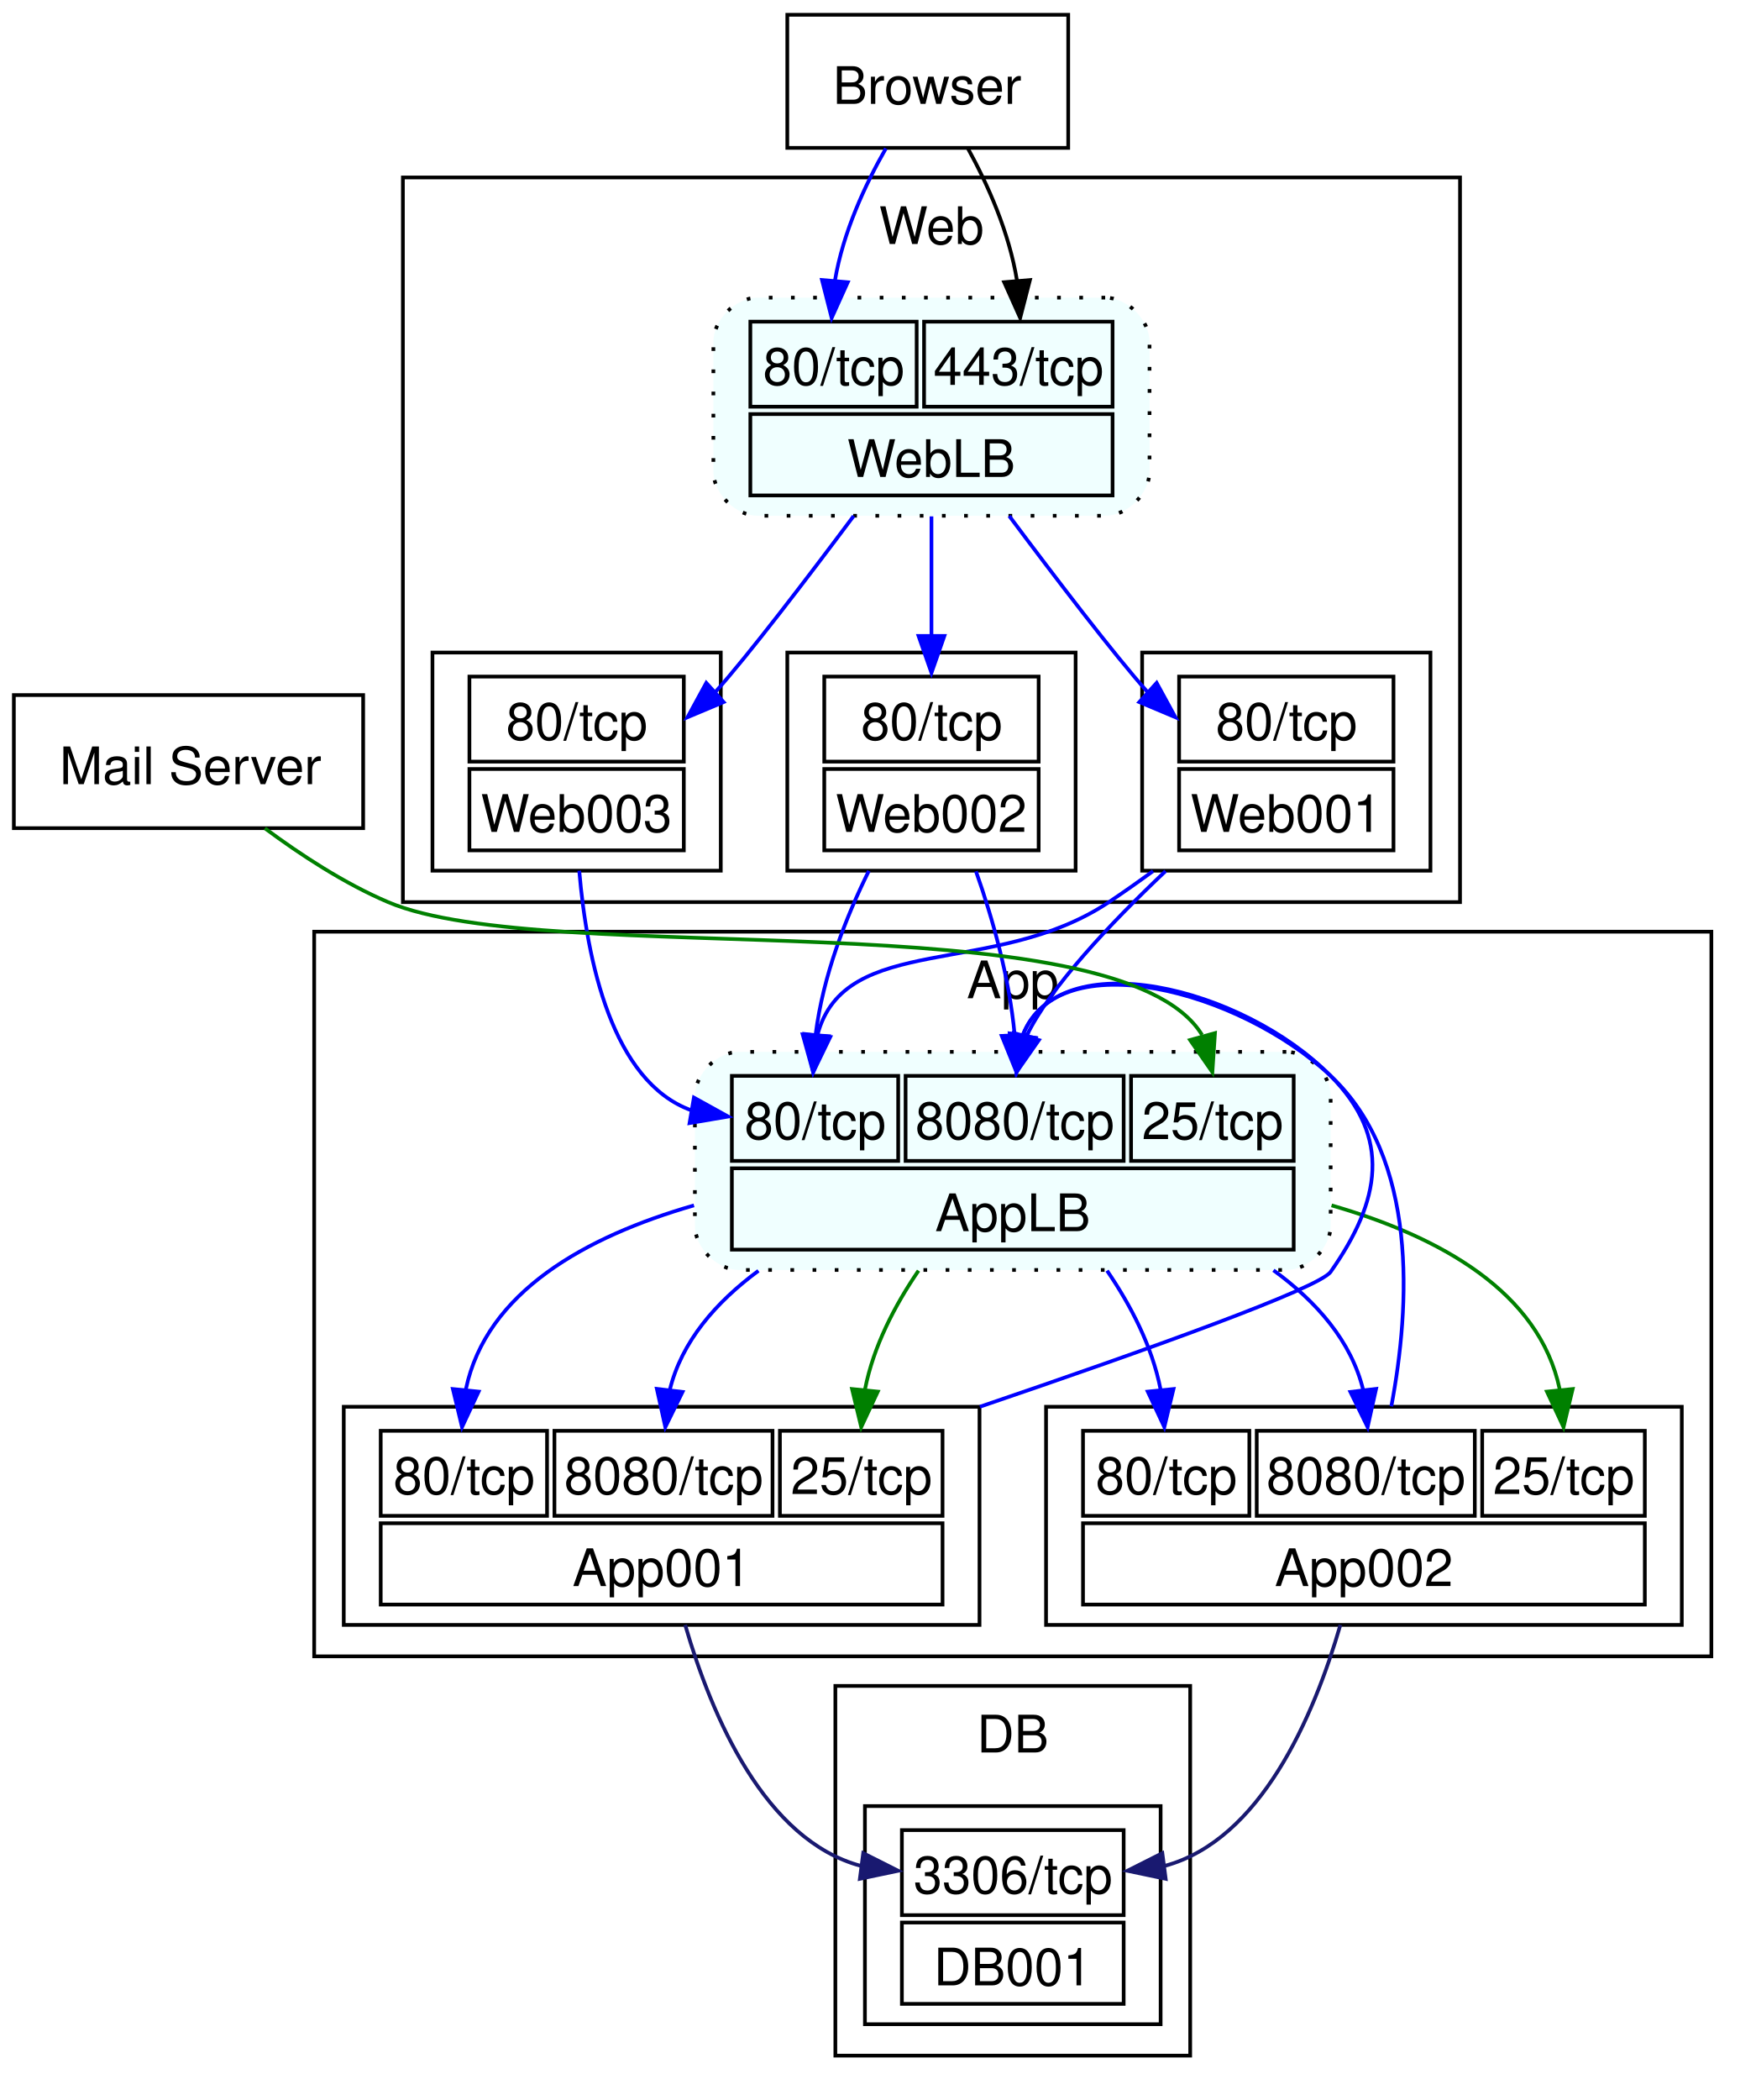
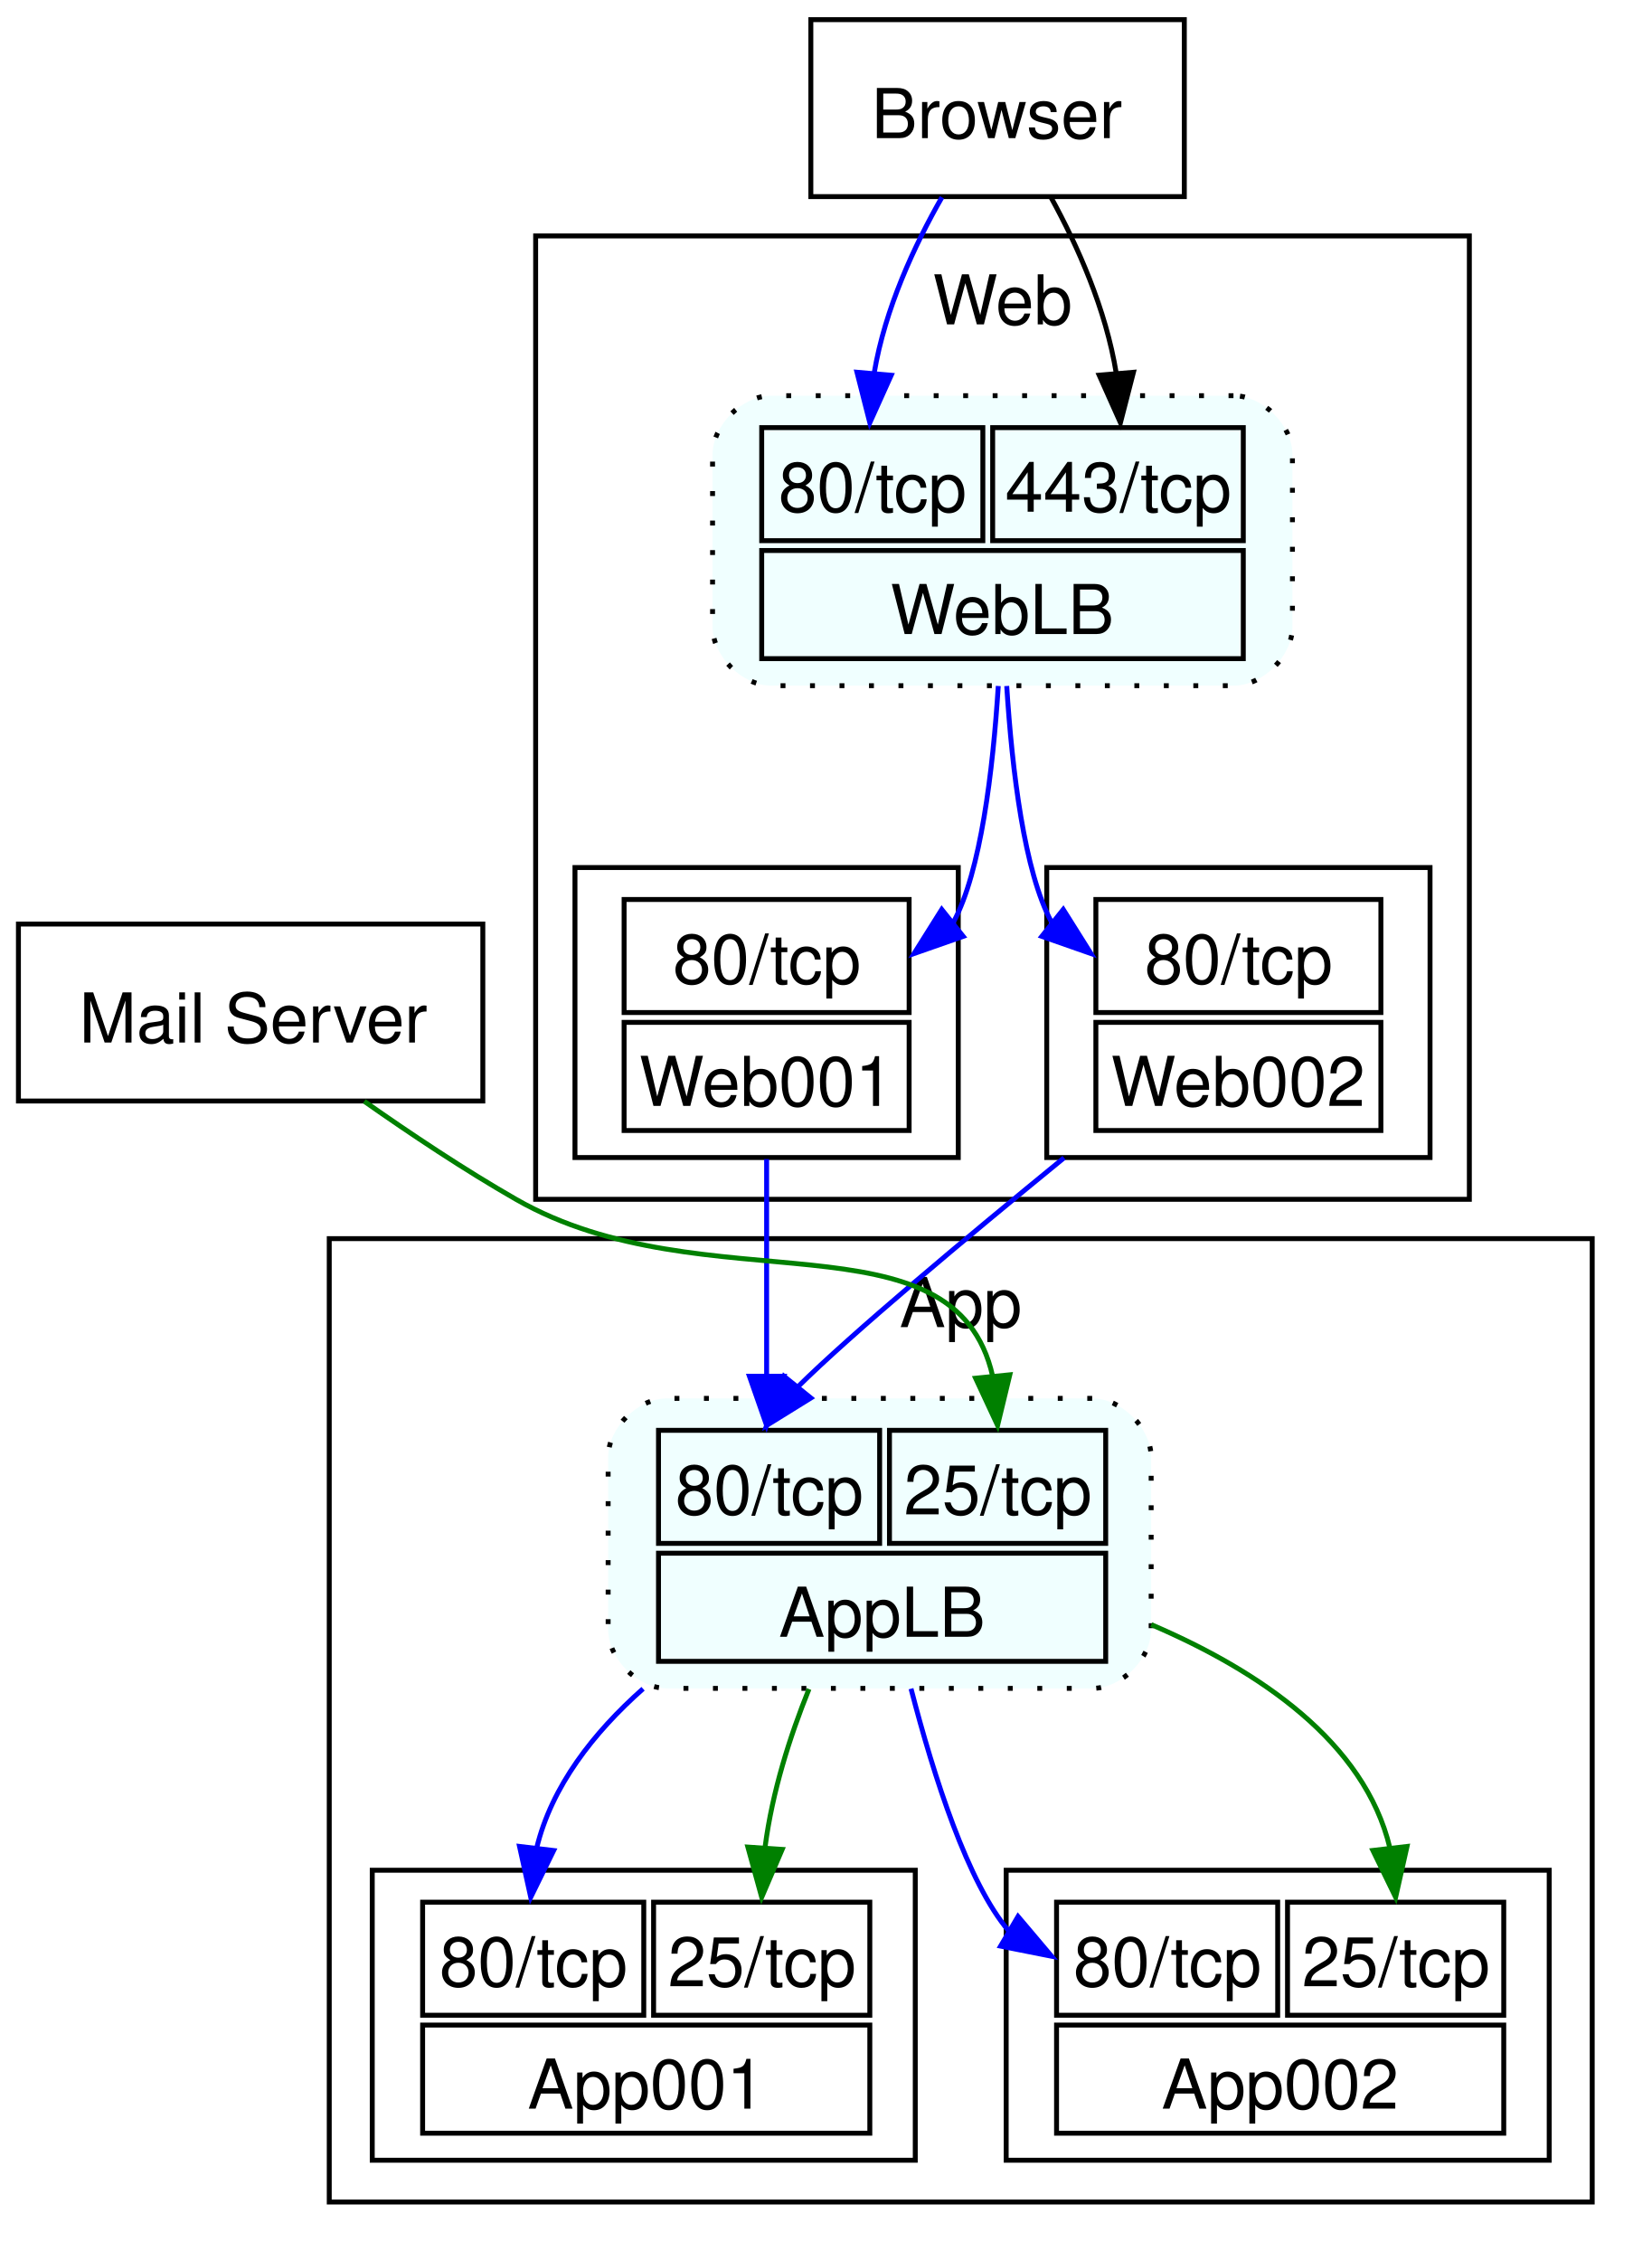
- <svg xmlns="http://www.w3.org/2000/svg" xmlns:xlink="http://www.w3.org/1999/xlink" width="475pt" height="568pt" viewBox="0.00 0.00 475.00 568.00">
-   <g id="graph0" class="graph" transform="scale(1 1) rotate(0) translate(4 564)">
-     <polygon fill="white" stroke="white" points="-4,4 -4,-564 471,-564 471,4 -4,4" />
+ <svg xmlns="http://www.w3.org/2000/svg" xmlns:xlink="http://www.w3.org/1999/xlink" width="336pt" height="460pt" viewBox="0.00 0.00 336.00 460.00">
+   <g id="graph0" class="graph" transform="scale(1 1) rotate(0) translate(4 456)">
+     <polygon fill="white" stroke="white" points="-4,4 -4,-456 332,-456 332,4 -4,4" />
    <g id="clust1" class="cluster">
-       <polygon fill="none" stroke="black" points="105,-320 105,-516 391,-516 391,-320 105,-320" />
-       <text text-anchor="middle" x="248" y="-498" font-family="Helvetica,sans-Serif" font-size="14.00">Web</text>
+       <polygon fill="none" stroke="black" points="105,-212 105,-408 295,-408 295,-212 105,-212" />
+       <text text-anchor="middle" x="200" y="-390" font-family="Helvetica,sans-Serif" font-size="14.00">Web</text>
    </g>
    <g id="clust2" class="cluster">
-       <polygon fill="none" stroke="black" points="81,-116 81,-312 459,-312 459,-116 81,-116" />
-       <text text-anchor="middle" x="270" y="-294" font-family="Helvetica,sans-Serif" font-size="14.00">App</text>
-     </g>
-     <g id="clust3" class="cluster">
-       <polygon fill="none" stroke="black" points="222,-8 222,-108 318,-108 318,-8 222,-8" />
-       <text text-anchor="middle" x="270" y="-90" font-family="Helvetica,sans-Serif" font-size="14.00">DB</text>
+       <polygon fill="none" stroke="black" points="63,-8 63,-204 320,-204 320,-8 63,-8" />
+       <text text-anchor="middle" x="191.5" y="-186" font-family="Helvetica,sans-Serif" font-size="14.00">App</text>
    </g>
    <g id="node1" class="node">
      <g id="a_node1">
        <a xlink:href="https://github.com/otahi/network_drawer/" xlink:title="WebLB">
-           <path fill="azure" stroke="black" stroke-dasharray="1,5" d="M295,-483.5C295,-483.5 201,-483.5 201,-483.5 195,-483.5 189,-477.5 189,-471.5 189,-471.5 189,-436.5 189,-436.5 189,-430.5 195,-424.5 201,-424.5 201,-424.5 295,-424.5 295,-424.5 301,-424.5 307,-430.5 307,-436.5 307,-436.5 307,-471.5 307,-471.5 307,-477.5 301,-483.5 295,-483.5" />
-           <polygon fill="none" stroke="black" points="199,-454 199,-477 244,-477 244,-454 199,-454" />
-           <text text-anchor="start" x="202.431" y="-459.9" font-family="Helvetica,sans-Serif" font-size="14.00">80/tcp</text>
-           <polygon fill="none" stroke="black" points="246,-454 246,-477 297,-477 297,-454 246,-454" />
-           <text text-anchor="start" x="248.538" y="-459.9" font-family="Helvetica,sans-Serif" font-size="14.00">443/tcp</text>
-           <polygon fill="none" stroke="black" points="199,-430 199,-452 297,-452 297,-430 199,-430" />
-           <text text-anchor="start" x="225.168" y="-435" font-family="Helvetica,sans-Serif" font-size="14.00">WebLB</text>
+           <path fill="azure" stroke="black" stroke-dasharray="1,5" d="M247,-375.5C247,-375.5 153,-375.5 153,-375.5 147,-375.5 141,-369.5 141,-363.5 141,-363.5 141,-328.5 141,-328.5 141,-322.5 147,-316.5 153,-316.5 153,-316.5 247,-316.5 247,-316.5 253,-316.5 259,-322.5 259,-328.5 259,-328.5 259,-363.5 259,-363.5 259,-369.5 253,-375.5 247,-375.5" />
+           <polygon fill="none" stroke="black" points="151,-346 151,-369 196,-369 196,-346 151,-346" />
+           <text text-anchor="start" x="154.431" y="-351.9" font-family="Helvetica,sans-Serif" font-size="14.00">80/tcp</text>
+           <polygon fill="none" stroke="black" points="198,-346 198,-369 249,-369 249,-346 198,-346" />
+           <text text-anchor="start" x="200.538" y="-351.9" font-family="Helvetica,sans-Serif" font-size="14.00">443/tcp</text>
+           <polygon fill="none" stroke="black" points="151,-322 151,-344 249,-344 249,-322 151,-322" />
+           <text text-anchor="start" x="177.168" y="-327" font-family="Helvetica,sans-Serif" font-size="14.00">WebLB</text>
        </a>
      </g>
    </g>
    <g id="node2" class="node">
      <g id="a_node2">
        <a xlink:title="Web001">
-           <polygon fill="none" stroke="black" points="383,-387.5 305,-387.5 305,-328.5 383,-328.5 383,-387.5" />
-           <polygon fill="none" stroke="black" points="315,-358 315,-381 373,-381 373,-358 315,-358" />
-           <text text-anchor="start" x="324.931" y="-363.9" font-family="Helvetica,sans-Serif" font-size="14.00">80/tcp</text>
-           <polygon fill="none" stroke="black" points="315,-334 315,-356 373,-356 373,-334 315,-334" />
-           <text text-anchor="start" x="318.051" y="-339" font-family="Helvetica,sans-Serif" font-size="14.00">Web001</text>
+           <polygon fill="none" stroke="black" points="191,-279.5 113,-279.5 113,-220.5 191,-220.5 191,-279.5" />
+           <polygon fill="none" stroke="black" points="123,-250 123,-273 181,-273 181,-250 123,-250" />
+           <text text-anchor="start" x="132.931" y="-255.9" font-family="Helvetica,sans-Serif" font-size="14.00">80/tcp</text>
+           <polygon fill="none" stroke="black" points="123,-226 123,-248 181,-248 181,-226 123,-226" />
+           <text text-anchor="start" x="126.051" y="-231" font-family="Helvetica,sans-Serif" font-size="14.00">Web001</text>
        </a>
      </g>
    </g>
    <g id="edge4" class="edge">
-       <path fill="none" stroke="blue" d="M269.048,-424.436C281.804,-407.367 297.34,-387.054 306.537,-376.737" />
-       <polygon fill="blue" stroke="blue" points="308.923,-379.299 314,-370 304.232,-374.103 308.923,-379.299" />
+       <path fill="none" stroke="blue" d="M199.141,-316.436C198.045,-299.18 195.572,-278.608 190.026,-268.401" />
+       <polygon fill="blue" stroke="blue" points="192,-265.499 182,-262 187.636,-270.972 192,-265.499" />
    </g>
    <g id="node3" class="node">
      <g id="a_node3">
        <a xlink:title="Web002">
-           <polygon fill="none" stroke="black" points="287,-387.5 209,-387.5 209,-328.5 287,-328.5 287,-387.5" />
-           <polygon fill="none" stroke="black" points="219,-358 219,-381 277,-381 277,-358 219,-358" />
-           <text text-anchor="start" x="228.931" y="-363.9" font-family="Helvetica,sans-Serif" font-size="14.00">80/tcp</text>
-           <polygon fill="none" stroke="black" points="219,-334 219,-356 277,-356 277,-334 219,-334" />
-           <text text-anchor="start" x="222.051" y="-339" font-family="Helvetica,sans-Serif" font-size="14.00">Web002</text>
+           <polygon fill="none" stroke="black" points="287,-279.5 209,-279.5 209,-220.5 287,-220.5 287,-279.5" />
+           <polygon fill="none" stroke="black" points="219,-250 219,-273 277,-273 277,-250 219,-250" />
+           <text text-anchor="start" x="228.931" y="-255.9" font-family="Helvetica,sans-Serif" font-size="14.00">80/tcp</text>
+           <polygon fill="none" stroke="black" points="219,-226 219,-248 277,-248 277,-226 219,-226" />
+           <text text-anchor="start" x="222.051" y="-231" font-family="Helvetica,sans-Serif" font-size="14.00">Web002</text>
        </a>
      </g>
    </g>
    <g id="edge5" class="edge">
-       <path fill="none" stroke="blue" d="M248,-424.327C248,-414.527 248,-403.271 248,-392.333" />
-       <polygon fill="blue" stroke="blue" points="251.5,-392 248,-382 244.5,-392 251.5,-392" />
+       <path fill="none" stroke="blue" d="M200.859,-316.436C201.955,-299.18 204.428,-278.608 209.974,-268.401" />
+       <polygon fill="blue" stroke="blue" points="212.364,-270.972 218,-262 208,-265.499 212.364,-270.972" />
    </g>
    <g id="node4" class="node">
      <g id="a_node4">
-         <a xlink:title="Web003">
-           <polygon fill="none" stroke="black" points="191,-387.5 113,-387.5 113,-328.5 191,-328.5 191,-387.5" />
-           <polygon fill="none" stroke="black" points="123,-358 123,-381 181,-381 181,-358 123,-358" />
-           <text text-anchor="start" x="132.931" y="-363.9" font-family="Helvetica,sans-Serif" font-size="14.00">80/tcp</text>
-           <polygon fill="none" stroke="black" points="123,-334 123,-356 181,-356 181,-334 123,-334" />
-           <text text-anchor="start" x="126.051" y="-339" font-family="Helvetica,sans-Serif" font-size="14.00">Web003</text>
+         <a xlink:title="AppLB">
+           <path fill="azure" stroke="black" stroke-dasharray="1,5" d="M218.25,-171.5C218.25,-171.5 131.75,-171.5 131.75,-171.5 125.75,-171.5 119.75,-165.5 119.75,-159.5 119.75,-159.5 119.75,-124.5 119.75,-124.5 119.75,-118.5 125.75,-112.5 131.75,-112.5 131.75,-112.5 218.25,-112.5 218.25,-112.5 224.25,-112.5 230.25,-118.5 230.25,-124.5 230.25,-124.5 230.25,-159.5 230.25,-159.5 230.25,-165.5 224.25,-171.5 218.25,-171.5" />
+           <polygon fill="none" stroke="black" points="130,-142 130,-165 175,-165 175,-142 130,-142" />
+           <text text-anchor="start" x="133.431" y="-147.9" font-family="Helvetica,sans-Serif" font-size="14.00">80/tcp</text>
+           <polygon fill="none" stroke="black" points="177,-142 177,-165 221,-165 221,-142 177,-142" />
+           <text text-anchor="start" x="179.931" y="-147.9" font-family="Helvetica,sans-Serif" font-size="14.00">25/tcp</text>
+           <polygon fill="none" stroke="black" points="130,-118 130,-140 221,-140 221,-118 130,-118" />
+           <text text-anchor="start" x="154.483" y="-123" font-family="Helvetica,sans-Serif" font-size="14.00">AppLB</text>
        </a>
      </g>
    </g>
    <g id="edge6" class="edge">
-       <path fill="none" stroke="blue" d="M226.952,-424.436C214.196,-407.367 198.66,-387.054 189.463,-376.737" />
-       <polygon fill="blue" stroke="blue" points="191.768,-374.103 182,-370 187.077,-379.299 191.768,-374.103" />
+       <path fill="none" stroke="blue" d="M152,-220.191C152,-207.217 152,-191.442 152,-176.321" />
+       <polygon fill="blue" stroke="blue" points="155.5,-176 152,-166 148.5,-176 155.5,-176" />
+     </g>
+     <g id="edge7" class="edge">
+       <path fill="none" stroke="blue" d="M212.526,-220.441C192.443,-204.036 169.215,-184.601 158.292,-173.792" />
+       <polygon fill="blue" stroke="blue" points="161.006,-171.581 152,-166 155.559,-175.979 161.006,-171.581" />
    </g>
    <g id="node5" class="node">
      <g id="a_node5">
-         <a xlink:title="AppLB">
-           <path fill="azure" stroke="black" stroke-dasharray="1,5" d="M344,-279.5C344,-279.5 196,-279.5 196,-279.5 190,-279.5 184,-273.5 184,-267.5 184,-267.5 184,-232.5 184,-232.5 184,-226.5 190,-220.5 196,-220.5 196,-220.5 344,-220.5 344,-220.5 350,-220.5 356,-226.5 356,-232.5 356,-232.5 356,-267.5 356,-267.5 356,-273.5 350,-279.5 344,-279.5" />
-           <polygon fill="none" stroke="black" points="194,-250 194,-273 239,-273 239,-250 194,-250" />
-           <text text-anchor="start" x="197.431" y="-255.9" font-family="Helvetica,sans-Serif" font-size="14.00">80/tcp</text>
-           <polygon fill="none" stroke="black" points="241,-250 241,-273 300,-273 300,-250 241,-250" />
-           <text text-anchor="start" x="243.645" y="-255.9" font-family="Helvetica,sans-Serif" font-size="14.00">8080/tcp</text>
-           <polygon fill="none" stroke="black" points="302,-250 302,-273 346,-273 346,-250 302,-250" />
-           <text text-anchor="start" x="304.931" y="-255.9" font-family="Helvetica,sans-Serif" font-size="14.00">25/tcp</text>
-           <polygon fill="none" stroke="black" points="194,-226 194,-248 346,-248 346,-226 194,-226" />
-           <text text-anchor="start" x="248.983" y="-231" font-family="Helvetica,sans-Serif" font-size="14.00">AppLB</text>
+         <a xlink:title="App001">
+           <polygon fill="none" stroke="black" points="182.25,-75.5 71.75,-75.5 71.75,-16.5 182.25,-16.5 182.25,-75.5" />
+           <polygon fill="none" stroke="black" points="82,-46 82,-69 127,-69 127,-46 82,-46" />
+           <text text-anchor="start" x="85.431" y="-51.9" font-family="Helvetica,sans-Serif" font-size="14.00">80/tcp</text>
+           <polygon fill="none" stroke="black" points="129,-46 129,-69 173,-69 173,-46 129,-46" />
+           <text text-anchor="start" x="131.931" y="-51.9" font-family="Helvetica,sans-Serif" font-size="14.00">25/tcp</text>
+           <polygon fill="none" stroke="black" points="82,-22 82,-44 173,-44 173,-22 82,-22" />
+           <text text-anchor="start" x="103.366" y="-27" font-family="Helvetica,sans-Serif" font-size="14.00">App001</text>
        </a>
      </g>
    </g>
-     <g id="edge7" class="edge">
-       <path fill="none" stroke="blue" d="M307.95,-328.391C303.972,-325.481 299.936,-322.631 296,-320 265.099,-299.343 224.503,-312.032 217.163,-284.066" />
-       <polygon fill="blue" stroke="blue" points="220.624,-283.532 216,-274 213.671,-284.336 220.624,-283.532" />
+     <g id="edge8" class="edge">
+       <path fill="none" stroke="green" d="M160.623,-112.37C156.71,-102.677 153.148,-91.456 151.693,-80.247" />
+       <polygon fill="green" stroke="green" points="155.167,-79.741 151,-70 148.183,-80.213 155.167,-79.741" />
    </g>
    <g id="edge9" class="edge">
-       <path fill="none" stroke="blue" d="M311.343,-328.391C296.158,-314.016 280.076,-296.928 273.767,-283.871" />
-       <polygon fill="blue" stroke="blue" points="277.069,-282.684 271,-274 270.329,-284.574 277.069,-282.684" />
-     </g>
-     <g id="edge8" class="edge">
-       <path fill="none" stroke="blue" d="M231.063,-328.451C224.766,-315.693 218.664,-300.008 216.674,-284.297" />
-       <polygon fill="blue" stroke="blue" points="220.146,-283.75 216,-274 213.161,-284.207 220.146,-283.75" />
-     </g>
-     <g id="edge10" class="edge">
-       <path fill="none" stroke="blue" d="M260.039,-328.344C264.604,-315.424 269.055,-299.609 270.508,-284.108" />
-       <polygon fill="blue" stroke="blue" points="274.009,-284.158 271,-274 267.018,-283.818 274.009,-284.158" />
-     </g>
-     <g id="edge11" class="edge">
-       <path fill="none" stroke="blue" d="M152.709,-328.497C154.805,-304.012 161.663,-271.464 182.96,-263.71" />
-       <polygon fill="blue" stroke="blue" points="183.729,-267.129 193,-262 182.554,-260.228 183.729,-267.129" />
+       <path fill="none" stroke="blue" d="M126.856,-112.424C116.765,-103.478 108.243,-92.588 105.197,-79.976" />
+       <polygon fill="blue" stroke="blue" points="108.667,-79.512 104,-70 101.716,-80.346 108.667,-79.512" />
    </g>
    <g id="node6" class="node">
      <g id="a_node6">
-         <a xlink:title="App001">
-           <polygon fill="none" stroke="black" points="261,-183.5 89,-183.5 89,-124.5 261,-124.5 261,-183.5" />
-           <polygon fill="none" stroke="black" points="99,-154 99,-177 144,-177 144,-154 99,-154" />
-           <text text-anchor="start" x="102.431" y="-159.9" font-family="Helvetica,sans-Serif" font-size="14.00">80/tcp</text>
-           <polygon fill="none" stroke="black" points="146,-154 146,-177 205,-177 205,-154 146,-154" />
-           <text text-anchor="start" x="148.645" y="-159.9" font-family="Helvetica,sans-Serif" font-size="14.00">8080/tcp</text>
-           <polygon fill="none" stroke="black" points="207,-154 207,-177 251,-177 251,-154 207,-154" />
-           <text text-anchor="start" x="209.931" y="-159.9" font-family="Helvetica,sans-Serif" font-size="14.00">25/tcp</text>
-           <polygon fill="none" stroke="black" points="99,-130 99,-152 251,-152 251,-130 99,-130" />
-           <text text-anchor="start" x="150.866" y="-135" font-family="Helvetica,sans-Serif" font-size="14.00">App001</text>
+         <a xlink:title="App002">
+           <polygon fill="none" stroke="black" points="311.25,-75.5 200.75,-75.5 200.75,-16.5 311.25,-16.5 311.25,-75.5" />
+           <polygon fill="none" stroke="black" points="211,-46 211,-69 256,-69 256,-46 211,-46" />
+           <text text-anchor="start" x="214.431" y="-51.9" font-family="Helvetica,sans-Serif" font-size="14.00">80/tcp</text>
+           <polygon fill="none" stroke="black" points="258,-46 258,-69 302,-69 302,-46 258,-46" />
+           <text text-anchor="start" x="260.931" y="-51.9" font-family="Helvetica,sans-Serif" font-size="14.00">25/tcp</text>
+           <polygon fill="none" stroke="black" points="211,-22 211,-44 302,-44 302,-22 211,-22" />
+           <text text-anchor="start" x="232.366" y="-27" font-family="Helvetica,sans-Serif" font-size="14.00">App002</text>
        </a>
      </g>
    </g>
-     <g id="edge14" class="edge">
-       <path fill="none" stroke="green" d="M244.5,-220.32C238.052,-210.894 232.306,-199.844 230.033,-188.274" />
-       <polygon fill="green" stroke="green" points="233.483,-187.599 229,-178 226.518,-188.3 233.483,-187.599" />
+     <g id="edge10" class="edge">
+       <path fill="none" stroke="green" d="M230.267,-125.47C252.302,-116.05 273.686,-101.572 278.832,-80.033" />
+       <polygon fill="green" stroke="green" points="282.32,-80.338 280,-70 275.367,-79.528 282.32,-80.338" />
    </g>
-     <g id="edge15" class="edge">
-       <path fill="none" stroke="blue" d="M183.758,-237.976C154.411,-229.513 127.558,-214.576 122.035,-188.231" />
-       <polygon fill="blue" stroke="blue" points="125.489,-187.597 121,-178 118.524,-188.301 125.489,-187.597" />
-     </g>
-     <g id="edge16" class="edge">
-       <path fill="none" stroke="blue" d="M201.19,-220.289C189.656,-211.762 180.373,-201.096 177.187,-187.984" />
-       <polygon fill="blue" stroke="blue" points="180.657,-187.517 176,-178 173.706,-188.343 180.657,-187.517" />
+     <g id="edge11" class="edge">
+       <path fill="none" stroke="blue" d="M181.385,-112.436C186.051,-94.429 192.996,-72.812 201.291,-63.129" />
+       <polygon fill="blue" stroke="blue" points="203.16,-66.091 210,-58 199.607,-60.059 203.16,-66.091" />
    </g>
    <g id="node7" class="node">
      <g id="a_node7">
-         <a xlink:title="App002">
-           <polygon fill="none" stroke="black" points="451,-183.5 279,-183.5 279,-124.5 451,-124.5 451,-183.5" />
-           <polygon fill="none" stroke="black" points="289,-154 289,-177 334,-177 334,-154 289,-154" />
-           <text text-anchor="start" x="292.431" y="-159.9" font-family="Helvetica,sans-Serif" font-size="14.00">80/tcp</text>
-           <polygon fill="none" stroke="black" points="336,-154 336,-177 395,-177 395,-154 336,-154" />
-           <text text-anchor="start" x="338.645" y="-159.9" font-family="Helvetica,sans-Serif" font-size="14.00">8080/tcp</text>
-           <polygon fill="none" stroke="black" points="397,-154 397,-177 441,-177 441,-154 397,-154" />
-           <text text-anchor="start" x="399.931" y="-159.9" font-family="Helvetica,sans-Serif" font-size="14.00">25/tcp</text>
-           <polygon fill="none" stroke="black" points="289,-130 289,-152 441,-152 441,-130 289,-130" />
-           <text text-anchor="start" x="340.866" y="-135" font-family="Helvetica,sans-Serif" font-size="14.00">App002</text>
-         </a>
-       </g>
-     </g>
-     <g id="edge17" class="edge">
-       <path fill="none" stroke="green" d="M356.242,-237.976C385.589,-229.513 412.442,-214.576 417.965,-188.231" />
-       <polygon fill="green" stroke="green" points="421.476,-188.301 419,-178 414.511,-187.597 421.476,-188.301" />
-     </g>
-     <g id="edge18" class="edge">
-       <path fill="none" stroke="blue" d="M295.5,-220.32C301.948,-210.894 307.694,-199.844 309.967,-188.274" />
-       <polygon fill="blue" stroke="blue" points="313.482,-188.3 311,-178 306.517,-187.599 313.482,-188.3" />
-     </g>
-     <g id="edge19" class="edge">
-       <path fill="none" stroke="blue" d="M340.526,-220.423C352.205,-211.916 361.583,-201.241 364.801,-188.052" />
-       <polygon fill="blue" stroke="blue" points="368.291,-188.344 366,-178 361.34,-187.515 368.291,-188.344" />
-     </g>
-     <g id="edge12" class="edge">
-       <path fill="none" stroke="blue" d="M261.111,-183.513C306.252,-198.87 352.878,-215.562 356,-220 369.552,-239.267 372.558,-256.246 356,-273 332.14,-297.142 282.542,-309.207 272.714,-284.01" />
-       <polygon fill="blue" stroke="blue" points="276.137,-283.266 271,-274 269.238,-284.447 276.137,-283.266" />
-     </g>
-     <g id="node8" class="node">
-       <g id="a_node8">
-         <a xlink:title="DB001">
-           <polygon fill="none" stroke="black" points="310,-75.5 230,-75.5 230,-16.5 310,-16.5 310,-75.5" />
-           <polygon fill="none" stroke="black" points="240,-46 240,-69 300,-69 300,-46 240,-46" />
-           <text text-anchor="start" x="243.145" y="-51.9" font-family="Helvetica,sans-Serif" font-size="14.00">3306/tcp</text>
-           <polygon fill="none" stroke="black" points="240,-22 240,-44 300,-44 300,-22 240,-22" />
-           <text text-anchor="start" x="248.597" y="-27" font-family="Helvetica,sans-Serif" font-size="14.00">DB001</text>
-         </a>
-       </g>
-     </g>
-     <g id="edge20" class="edge">
-       <path fill="none" stroke="midnightblue" d="M181.368,-124.497C188.612,-99.575 202.955,-66.299 228.906,-59.318" />
-       <polygon fill="midnightblue" stroke="midnightblue" points="229.537,-62.765 239,-58 228.631,-55.824 229.537,-62.765" />
-     </g>
-     <g id="edge13" class="edge">
-       <path fill="none" stroke="blue" d="M372.416,-183.618C377.545,-210.8 379.756,-250.726 356,-273 331.239,-296.217 282.359,-309.019 272.686,-283.981" />
-       <polygon fill="blue" stroke="blue" points="276.117,-283.277 271,-274 269.215,-284.443 276.117,-283.277" />
-     </g>
-     <g id="edge21" class="edge">
-       <path fill="none" stroke="midnightblue" d="M358.632,-124.497C351.388,-99.575 337.045,-66.299 311.094,-59.318" />
-       <polygon fill="midnightblue" stroke="midnightblue" points="311.369,-55.824 301,-58 310.463,-62.765 311.369,-55.824" />
-     </g>
-     <g id="node9" class="node">
-       <g id="a_node9">
        <a xlink:title="Browser">
-           <polygon fill="none" stroke="black" points="285,-560 209,-560 209,-524 285,-524 285,-560" />
-           <text text-anchor="start" x="221.328" y="-535.9" font-family="Helvetica,sans-Serif" font-size="14.00">Browser</text>
+           <polygon fill="none" stroke="black" points="237,-452 161,-452 161,-416 237,-416 237,-452" />
+           <text text-anchor="start" x="173.328" y="-427.9" font-family="Helvetica,sans-Serif" font-size="14.00">Browser</text>
        </a>
      </g>
    </g>
    <g id="edge1" class="edge">
-       <path fill="none" stroke="blue" d="M235.672,-523.857C230.088,-514.095 224.087,-501.216 221.879,-488.063" />
-       <polygon fill="blue" stroke="blue" points="225.357,-487.657 221,-478 218.384,-488.267 225.357,-487.657" />
+       <path fill="none" stroke="blue" d="M187.672,-415.857C182.088,-406.095 176.087,-393.216 173.879,-380.063" />
+       <polygon fill="blue" stroke="blue" points="177.357,-379.657 173,-370 170.384,-380.267 177.357,-379.657" />
    </g>
    <g id="edge2" class="edge">
-       <path fill="none" stroke="black" d="M257.893,-523.8C263.261,-514.018 269.032,-501.129 271.155,-488.02" />
-       <polygon fill="black" stroke="black" points="274.647,-488.259 272,-478 267.672,-487.67 274.647,-488.259" />
+       <path fill="none" stroke="black" d="M209.893,-415.8C215.261,-406.018 221.032,-393.129 223.155,-380.02" />
+       <polygon fill="black" stroke="black" points="226.647,-380.259 224,-370 219.672,-379.67 226.647,-380.259" />
    </g>
-     <g id="node10" class="node">
-       <g id="a_node10">
+     <g id="node8" class="node">
+       <g id="a_node8">
        <a xlink:title="Mail Server">
-           <polygon fill="none" stroke="black" points="94.25,-376 -0.25,-376 -0.25,-340 94.25,-340 94.25,-376" />
-           <text text-anchor="start" x="12.104" y="-351.9" font-family="Helvetica,sans-Serif" font-size="14.00">Mail Server</text>
+           <polygon fill="none" stroke="black" points="94.25,-268 -0.25,-268 -0.25,-232 94.25,-232 94.25,-268" />
+           <text text-anchor="start" x="12.104" y="-243.9" font-family="Helvetica,sans-Serif" font-size="14.00">Mail Server</text>
        </a>
      </g>
    </g>
    <g id="edge3" class="edge">
-       <path fill="none" stroke="green" d="M67.662,-339.967C77.276,-332.823 89.182,-325.025 101,-320 144.108,-301.669 298.526,-321.221 321.21,-284.076" />
-       <polygon fill="green" stroke="green" points="324.704,-284.571 324,-274 317.958,-282.703 324.704,-284.571" />
+       <path fill="none" stroke="green" d="M70.124,-231.94C79.489,-225.355 90.545,-217.983 101,-212 139.498,-189.969 190.301,-210.355 198.004,-175.979" />
+       <polygon fill="green" stroke="green" points="201.489,-176.298 199,-166 194.524,-175.603 201.489,-176.298" />
    </g>
  </g>
</svg>
